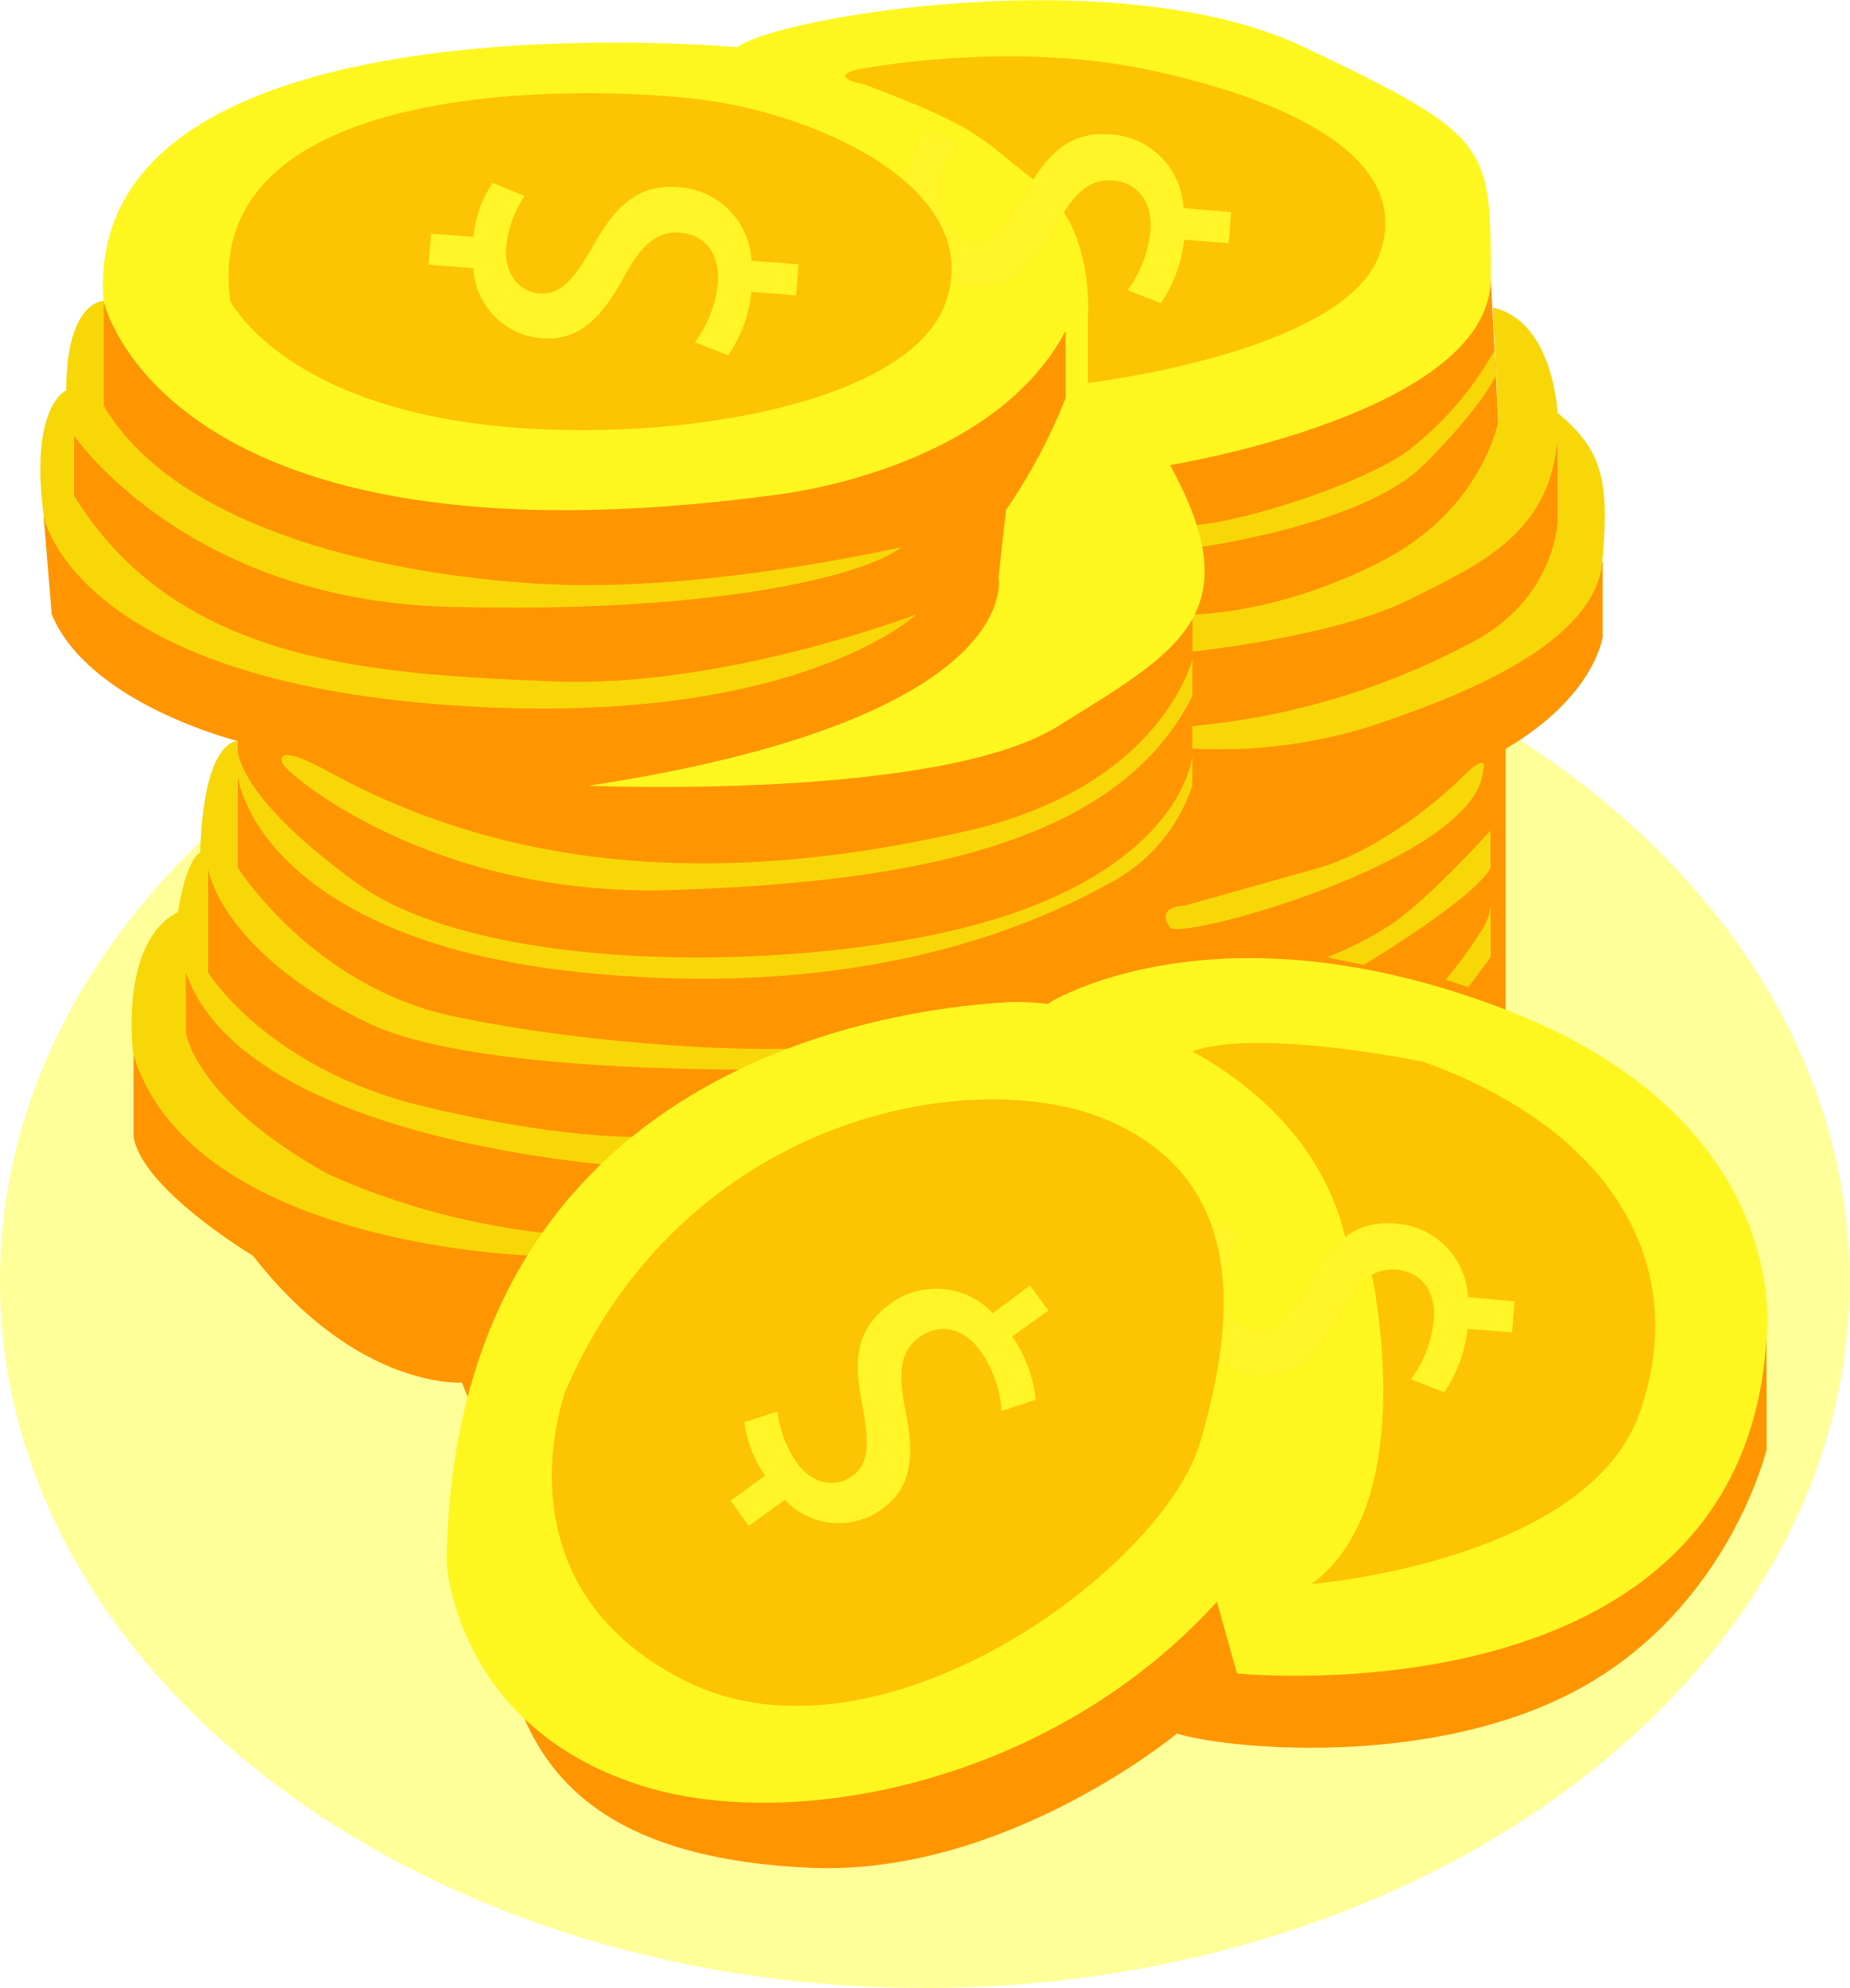
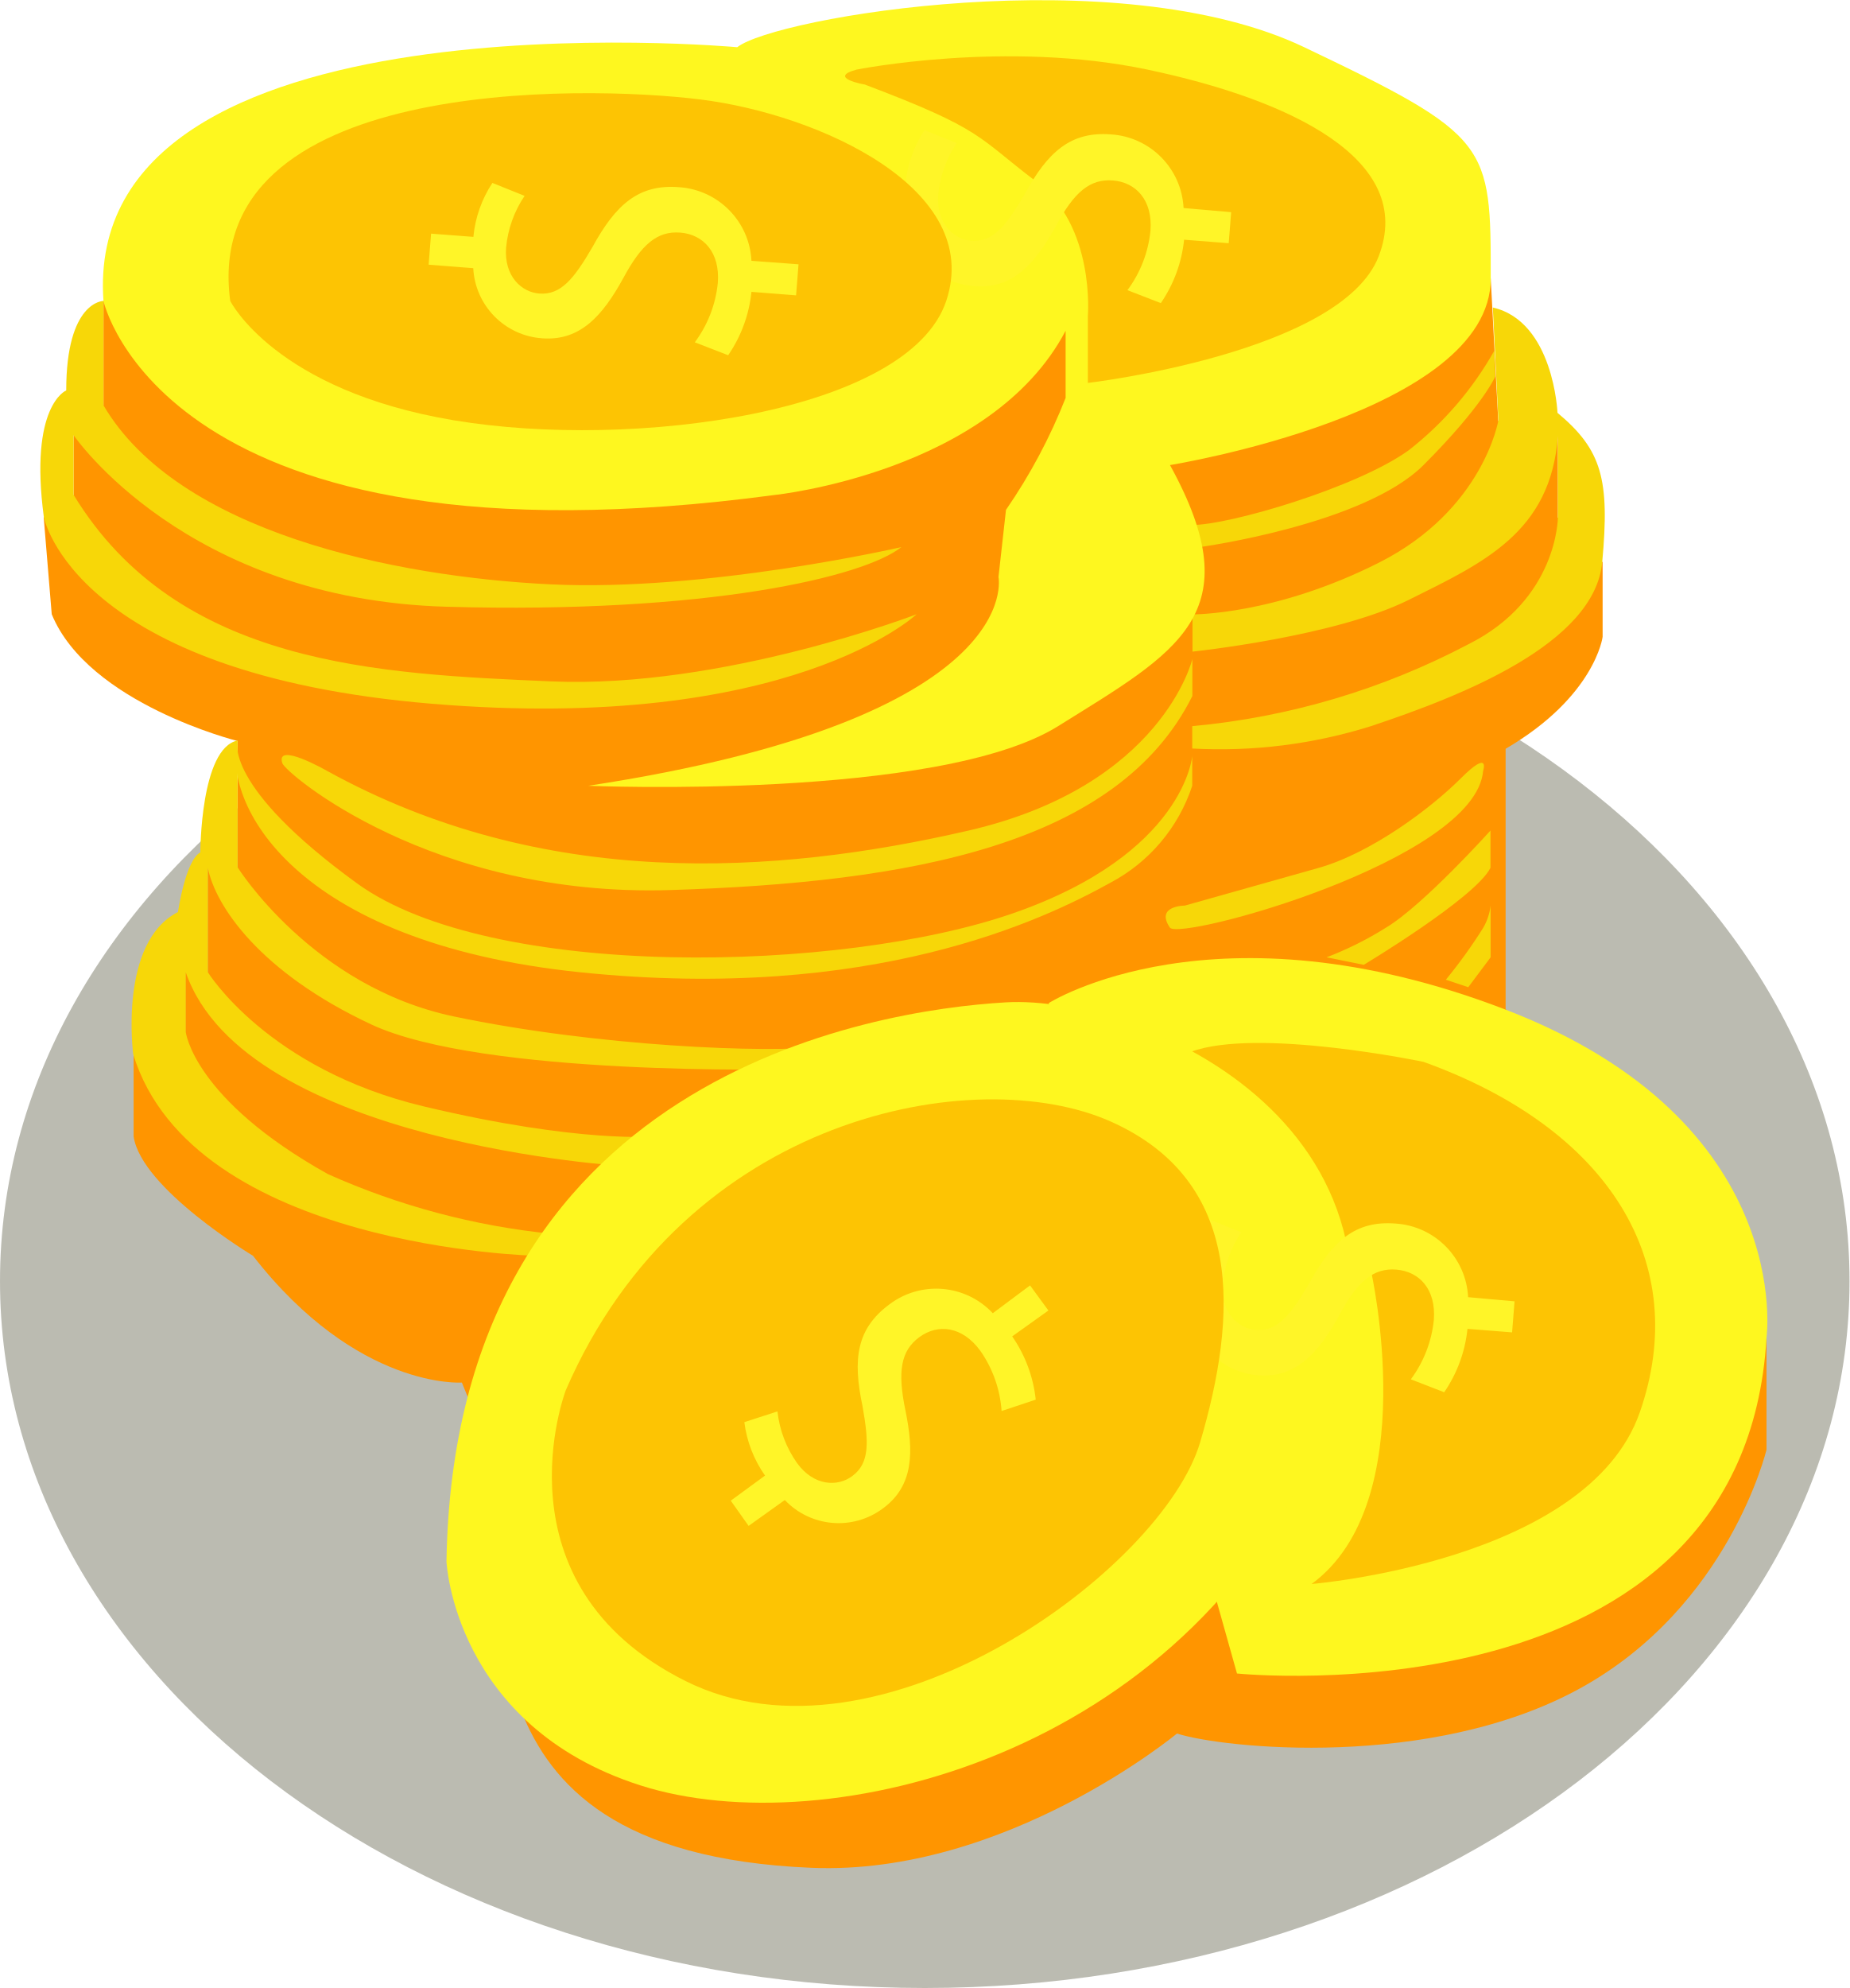
<svg xmlns="http://www.w3.org/2000/svg" viewBox="0 0 143 153.67">
  <defs>
-     <style>.cls-1{fill:#ff0;opacity:0.4;}.cls-2{fill:#ff9500;}.cls-3{fill:#f7d708;}.cls-4{fill:#fef71f;}.cls-5{fill:#fdc403;}.cls-6{fill:#fff528;}</style>
+     <style>.cls-1{fill:#777764;opacity:0.5;}.cls-2{fill:#ff9500;}.cls-3{fill:#f7d708;}.cls-4{fill:#fef71f;}.cls-5{fill:#fdc403;}.cls-6{fill:#fff528;}</style>
  </defs>
  <g id="圖層_2" data-name="圖層 2">
    <g id="圖層_1-2" data-name="圖層 1">
      <ellipse class="cls-1" cx="71.5" cy="99.03" rx="71.5" ry="54.64" />
      <path class="cls-2" d="M136.58,103.41v8.65s-2.88,12.11-14.42,18.45S94.49,135.13,91,134c0,0-13.26,11-28.25,10.38S42.59,138,40.29,132.24s-.58-15.57-.58-15.57l-4-9.8s-8.07.58-16.15-9.8c0,0-8.65-5.19-9.23-9.23V81.5l4-1.73V75.16h1.73V67.08h2.31v-9.8S6.84,54.4,4,47.48L3.38,40l2.31-1.73V33.64L8,31.33V23.26L14.34,21s1.73-7.5,5.19-9.23S34.52,5.38,42,5.38,60.47,6.54,61,6.54s1.73-2.88,7.5-4S92.76.19,102,6.54a41.86,41.86,0,0,1,13.26,15l.58,11,4.61,1.15V40l3.46,3.46v5.77s-.58,4.61-7.5,8.65V78Z" />
      <path class="cls-3" d="M41.44,97.07S14.91,96.49,10.3,81.5c0,0-1.15-8.65,3.46-11,0,0,.58-4,1.73-4.61,0,0,0-8.07,2.88-8.65v9.8s5.77,9.23,16.72,11.53,24.22,2.88,28.83,2.31L61,82.65s-23.64.58-32.29-3.46S16.64,70,16.07,67.08v8.07s4.61,7.5,16.72,10.38,17.88,2.31,17.88,2.31l-2.31,2.31s-29.41-1.73-34-15v4.61s.58,5.19,11,11a56.1,56.1,0,0,0,17.3,4.61Z" />
      <path class="cls-3" d="M92.18,58.43v2.31a13.12,13.12,0,0,1-6.34,7.5c-5.19,2.88-18.45,9.23-40.94,6.92S17.22,61.89,18.37,57.28c0,0-1.15,3.46,9.23,11s37.48,6.92,50.74,2.31S92.18,58.43,92.18,58.43Z" />
      <path class="cls-3" d="M21.83,59c.26.77,11.53,10.38,30,9.8s34.6-3.46,40.36-15V50.94s-2.31,9.8-17.3,13.26S42,68.81,25.29,59.59C25.29,59.59,21.26,57.28,21.83,59Z" />
      <path class="cls-3" d="M8,23.26s-2.88,0-2.88,6.92c0,0-2.88,1.15-1.73,9.8,0,0,2.31,12.11,30,14.42s37.48-6.92,37.48-6.92-15,5.77-28.25,5.19S13.76,51.51,5.69,38.25V33.64S14.34,46.33,34.52,46.9s32.29-2.31,35.17-4.61c0,0-15,3.46-27.1,2.88S13.76,41.14,8,31.33Z" />
      <path class="cls-3" d="M90.45,71.7c.72,1.07,23.64-5.19,24.22-12.11,0,0,.58-1.73-1.73.58s-6.92,5.77-11,6.92S91.61,70,91.61,70,89.3,70,90.45,71.7Z" />
      <path class="cls-3" d="M105.44,74.58s8.65-5.19,9.8-7.5V64.2s-5.19,5.77-8.07,7.5A26.29,26.29,0,0,1,102.56,74Z" />
      <path class="cls-3" d="M111.79,75.73a39.31,39.31,0,0,0,2.88-4,4.46,4.46,0,0,0,.58-1.73v4l-1.73,2.31Z" />
      <path class="cls-3" d="M92.18,56.13v1.73A39,39,0,0,0,106,56.13c6.92-2.31,17.3-6.34,17.88-12.69s0-8.65-3.46-11.53c0,0-.29-7.06-5-8.14l.43,8.72s-1.15,6.92-9.23,11-14.42,4-14.42,4v2.88s11-1.15,16.72-4,11-5.19,11.53-12.69V40s0,6.34-6.92,9.8A57,57,0,0,1,92.18,56.13Z" />
      <path class="cls-3" d="M92.76,42.29s12.69-1.73,17.3-6.34,5.55-6.85,5.55-6.85l-.07-2a25.8,25.8,0,0,1-6.63,7.71c-4,2.88-13.84,5.77-16.72,5.77Z" />
      <path class="cls-4" d="M45.48,60.74s27.1,1.15,36.33-4.61,15-8.65,8.65-20.18c0,0,24.8-4,24.8-14.42s0-11-14.42-17.88S59.89,1.35,57,3.65C57,3.65,6.26-1,8,23.26c0,0,4.61,21.34,51.9,15,0,0,16.72-1.73,22.49-12.69v5.19a42.82,42.82,0,0,1-4.61,8.65l-.58,5.19S79.5,55.55,45.48,60.74Z" />
      <path class="cls-4" d="M95.64,129.36s39.21,4,40.94-25.95c0,0,2.31-16.72-20.18-25.37s-35.32-.5-35.32-.5Z" />
      <path class="cls-5" d="M101.41,122.44s21.34-1.73,25.37-13.26-2.31-21.91-16.72-27.1c0,0-12.88-2.69-18-.77L106,98.22S110.06,116.1,101.41,122.44Z" />
      <path class="cls-4" d="M34.52,120.71s.58,12.69,15,17.3S91.61,135.7,102,111.48s-13.84-34.6-24.22-34S35.1,83.23,34.52,120.71Z" />
      <path class="cls-5" d="M66.23,5.38s11.53-2.31,22.49,0S109.48,12.3,106.6,19.8s-22.49,9.8-22.49,9.8V24.41s.58-6.92-4-10.38-4-4-13.26-7.5C66.81,6.54,63.93,6,66.23,5.38Z" />
      <path class="cls-6" d="M95.19,16.4,95,18.8l-3.45-.27a10.55,10.55,0,0,1-1.8,4.9l-2.58-1a9.23,9.23,0,0,0,1.78-4.6c.18-2.37-1.13-3.74-2.9-3.88s-3,.89-4.41,3.52c-1.58,2.87-3.31,4.88-6.28,4.65A5.73,5.73,0,0,1,70,16.65l-3.45-.27.19-2.4,3.27.25a9.11,9.11,0,0,1,1.47-4.17l2.49,1a8.56,8.56,0,0,0-1.43,4c-.17,2.22,1.21,3.45,2.56,3.55,1.68.13,2.69-1.15,4.11-3.58,1.8-3.3,3.58-4.89,6.7-4.64a6,6,0,0,1,5.6,5.69Z" />
      <path class="cls-6" d="M117.1,100.59l-.19,2.4-3.45-.27a10.55,10.55,0,0,1-1.8,4.9l-2.58-1a9.23,9.23,0,0,0,1.78-4.6c.18-2.37-1.13-3.74-2.9-3.88s-3,.89-4.41,3.52c-1.58,2.87-3.31,4.88-6.28,4.65A5.73,5.73,0,0,1,92,100.84l-3.45-.27.19-2.4,3.27.25a9.11,9.11,0,0,1,1.47-4.17l2.49,1a8.56,8.56,0,0,0-1.43,4c-.17,2.22,1.21,3.45,2.56,3.55,1.68.13,2.69-1.15,4.11-3.58,1.8-3.3,3.58-4.89,6.7-4.64a6,6,0,0,1,5.6,5.69Z" />
      <path class="cls-5" d="M17.8,23.26s3.46,6.92,17.3,9.23,35.17-.58,38.06-9.23-9.8-14.42-19-15.57S15.49,6,17.8,23.26Z" />
      <path class="cls-6" d="M61.74,20.43l-.19,2.4-3.45-.27a10.55,10.55,0,0,1-1.8,4.9l-2.58-1a9.23,9.23,0,0,0,1.78-4.6c.18-2.37-1.13-3.74-2.9-3.88s-3,.89-4.41,3.52c-1.58,2.87-3.31,4.88-6.28,4.65a5.73,5.73,0,0,1-5.32-5.42l-3.45-.27.19-2.4,3.27.25a9.11,9.11,0,0,1,1.47-4.17l2.49,1a8.56,8.56,0,0,0-1.43,4c-.17,2.22,1.21,3.45,2.56,3.55,1.68.13,2.69-1.15,4.11-3.58,1.8-3.3,3.58-4.89,6.7-4.64a6,6,0,0,1,5.6,5.69Z" />
      <path class="cls-5" d="M43.75,107.45S38,122.44,53,129.94s36.9-8.65,39.79-18.45,3.46-20.18-6.92-24.8S53,86.11,43.75,107.45Z" />
      <path class="cls-6" d="M79.64,99.36l1.42,1.94-2.8,2a10.55,10.55,0,0,1,1.82,4.89l-2.64.88a9.23,9.23,0,0,0-1.64-4.65c-1.4-1.92-3.29-2.11-4.72-1.06S69.38,106,70,109c.66,3.21.66,5.85-1.75,7.61a5.73,5.73,0,0,1-7.57-.66l-2.8,2L56.5,116l2.65-1.94a9.11,9.11,0,0,1-1.6-4.13l2.56-.83a8.56,8.56,0,0,0,1.52,4c1.31,1.8,3.16,1.83,4.26,1,1.36-1,1.29-2.62.8-5.39-.78-3.68-.46-6,2.07-7.88a6,6,0,0,1,8,.68Z" />
    </g>
  </g>
</svg>
